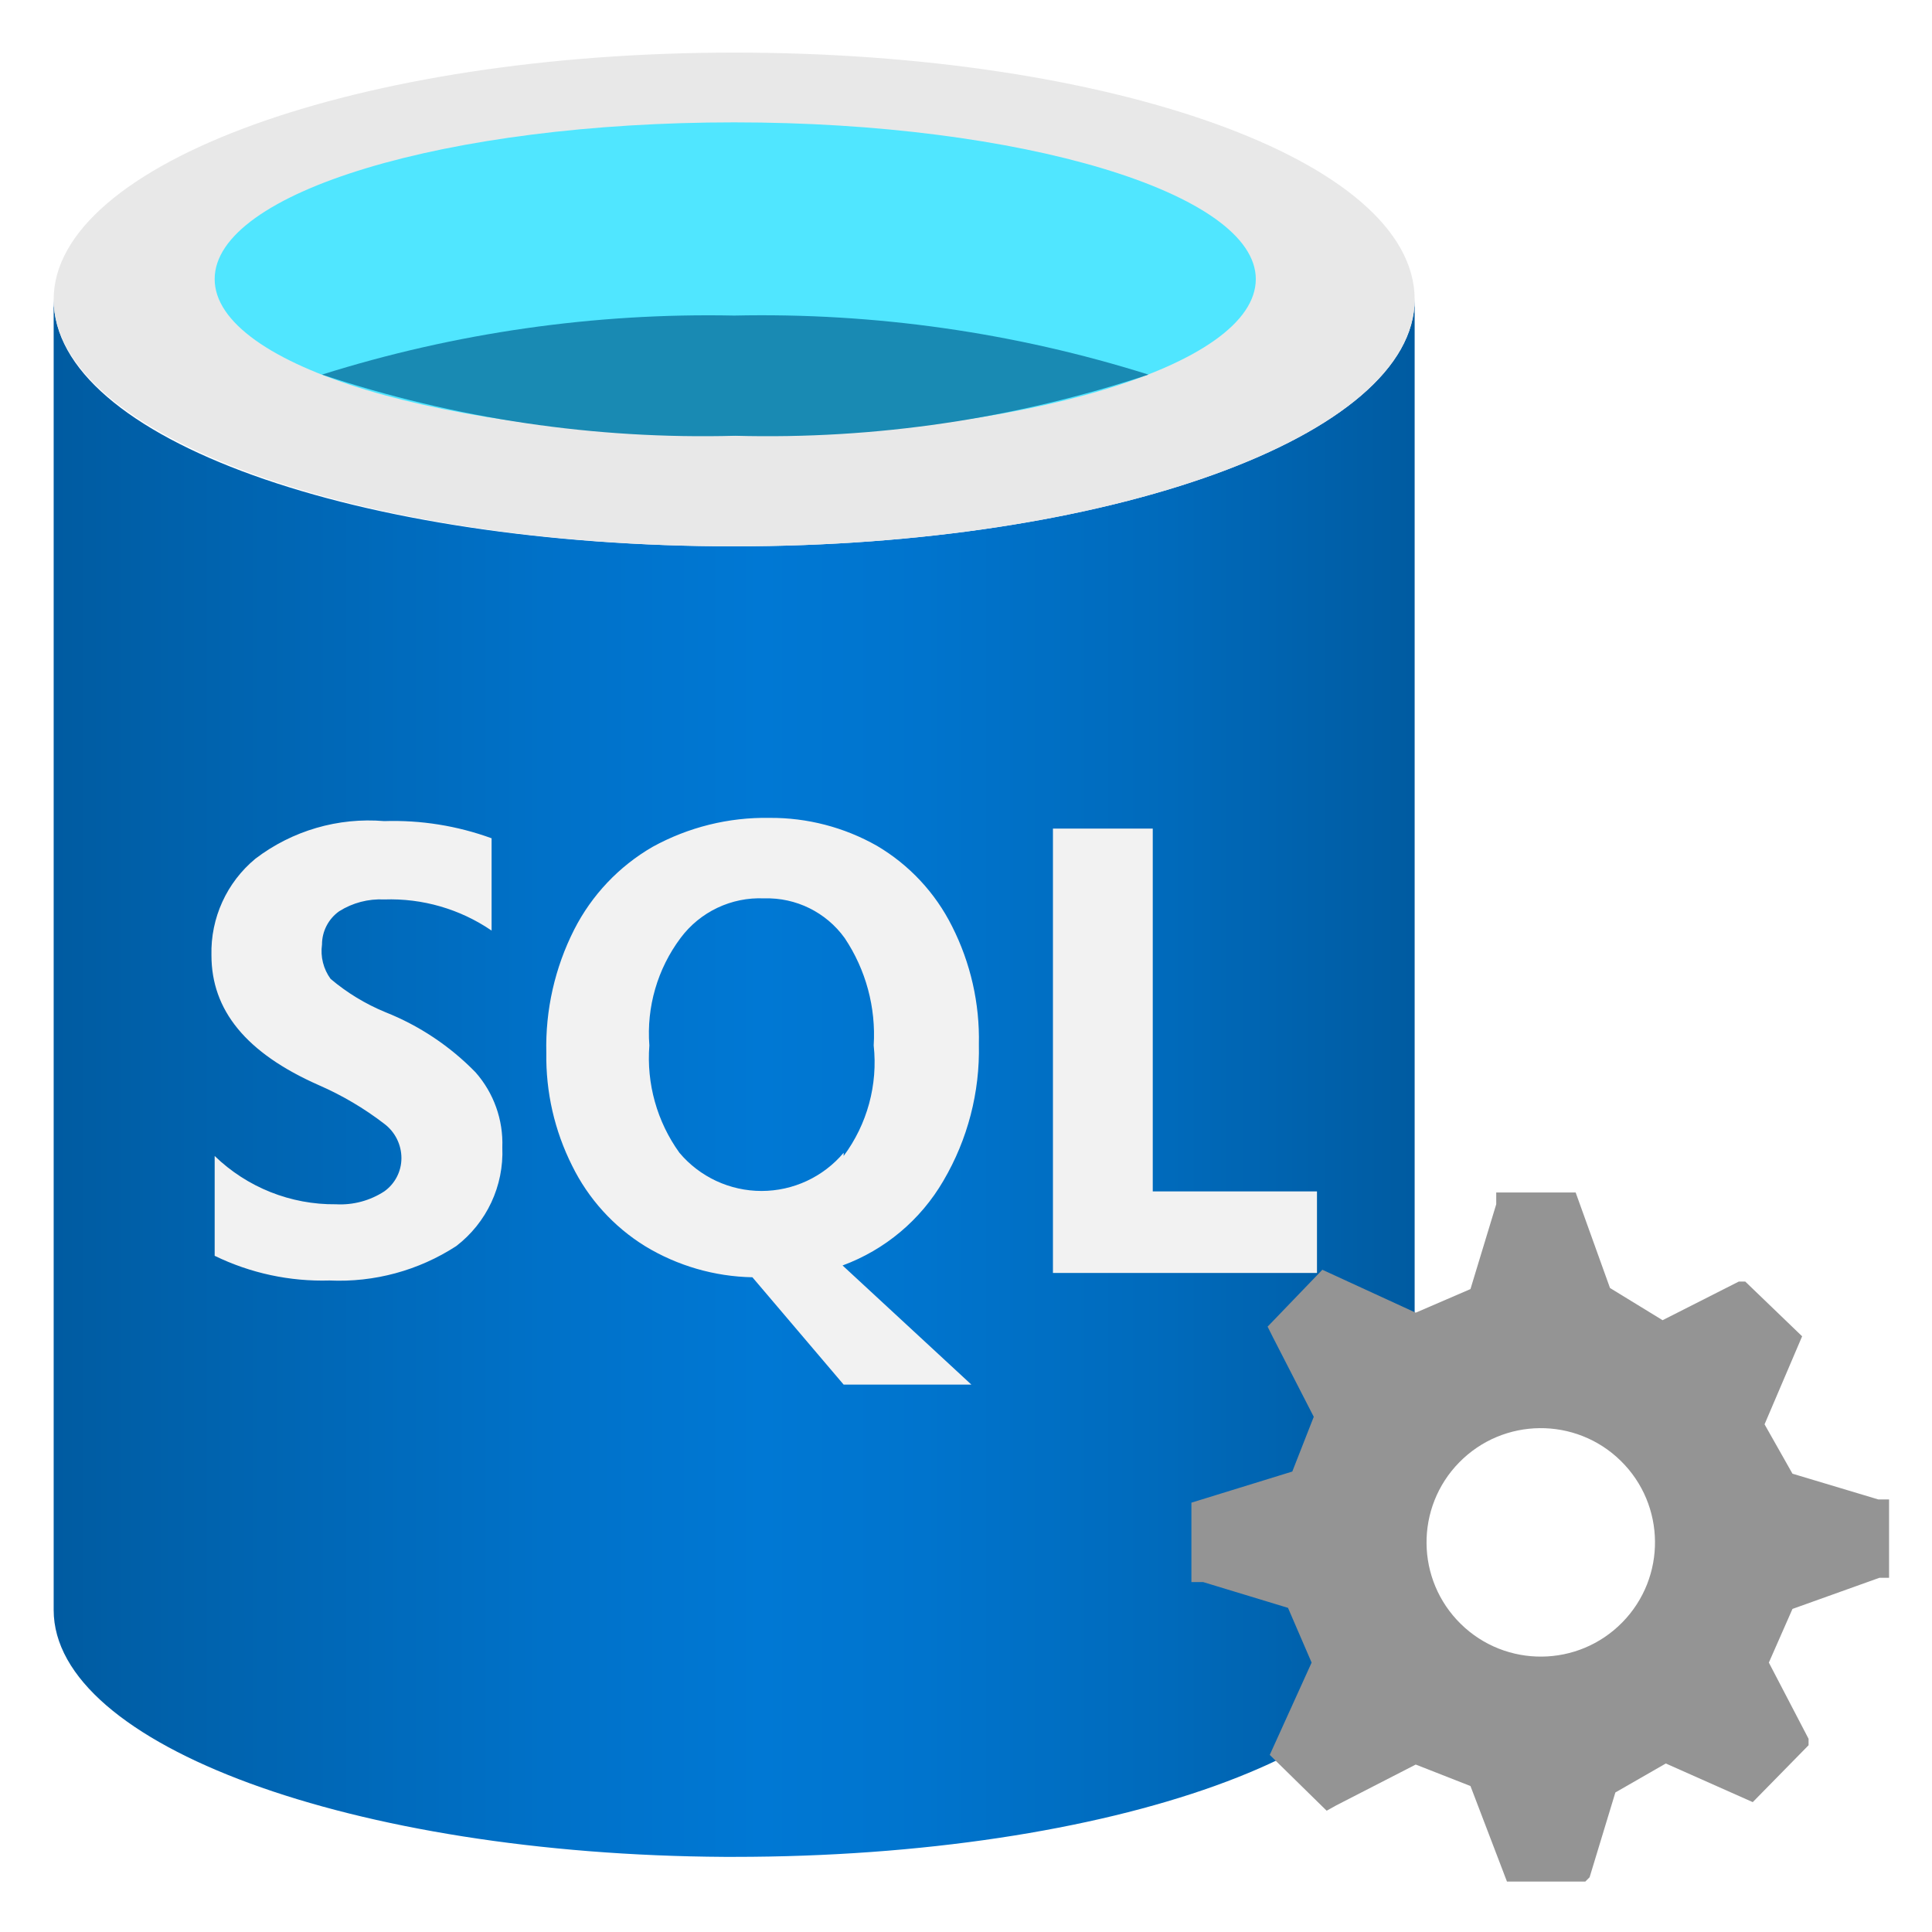
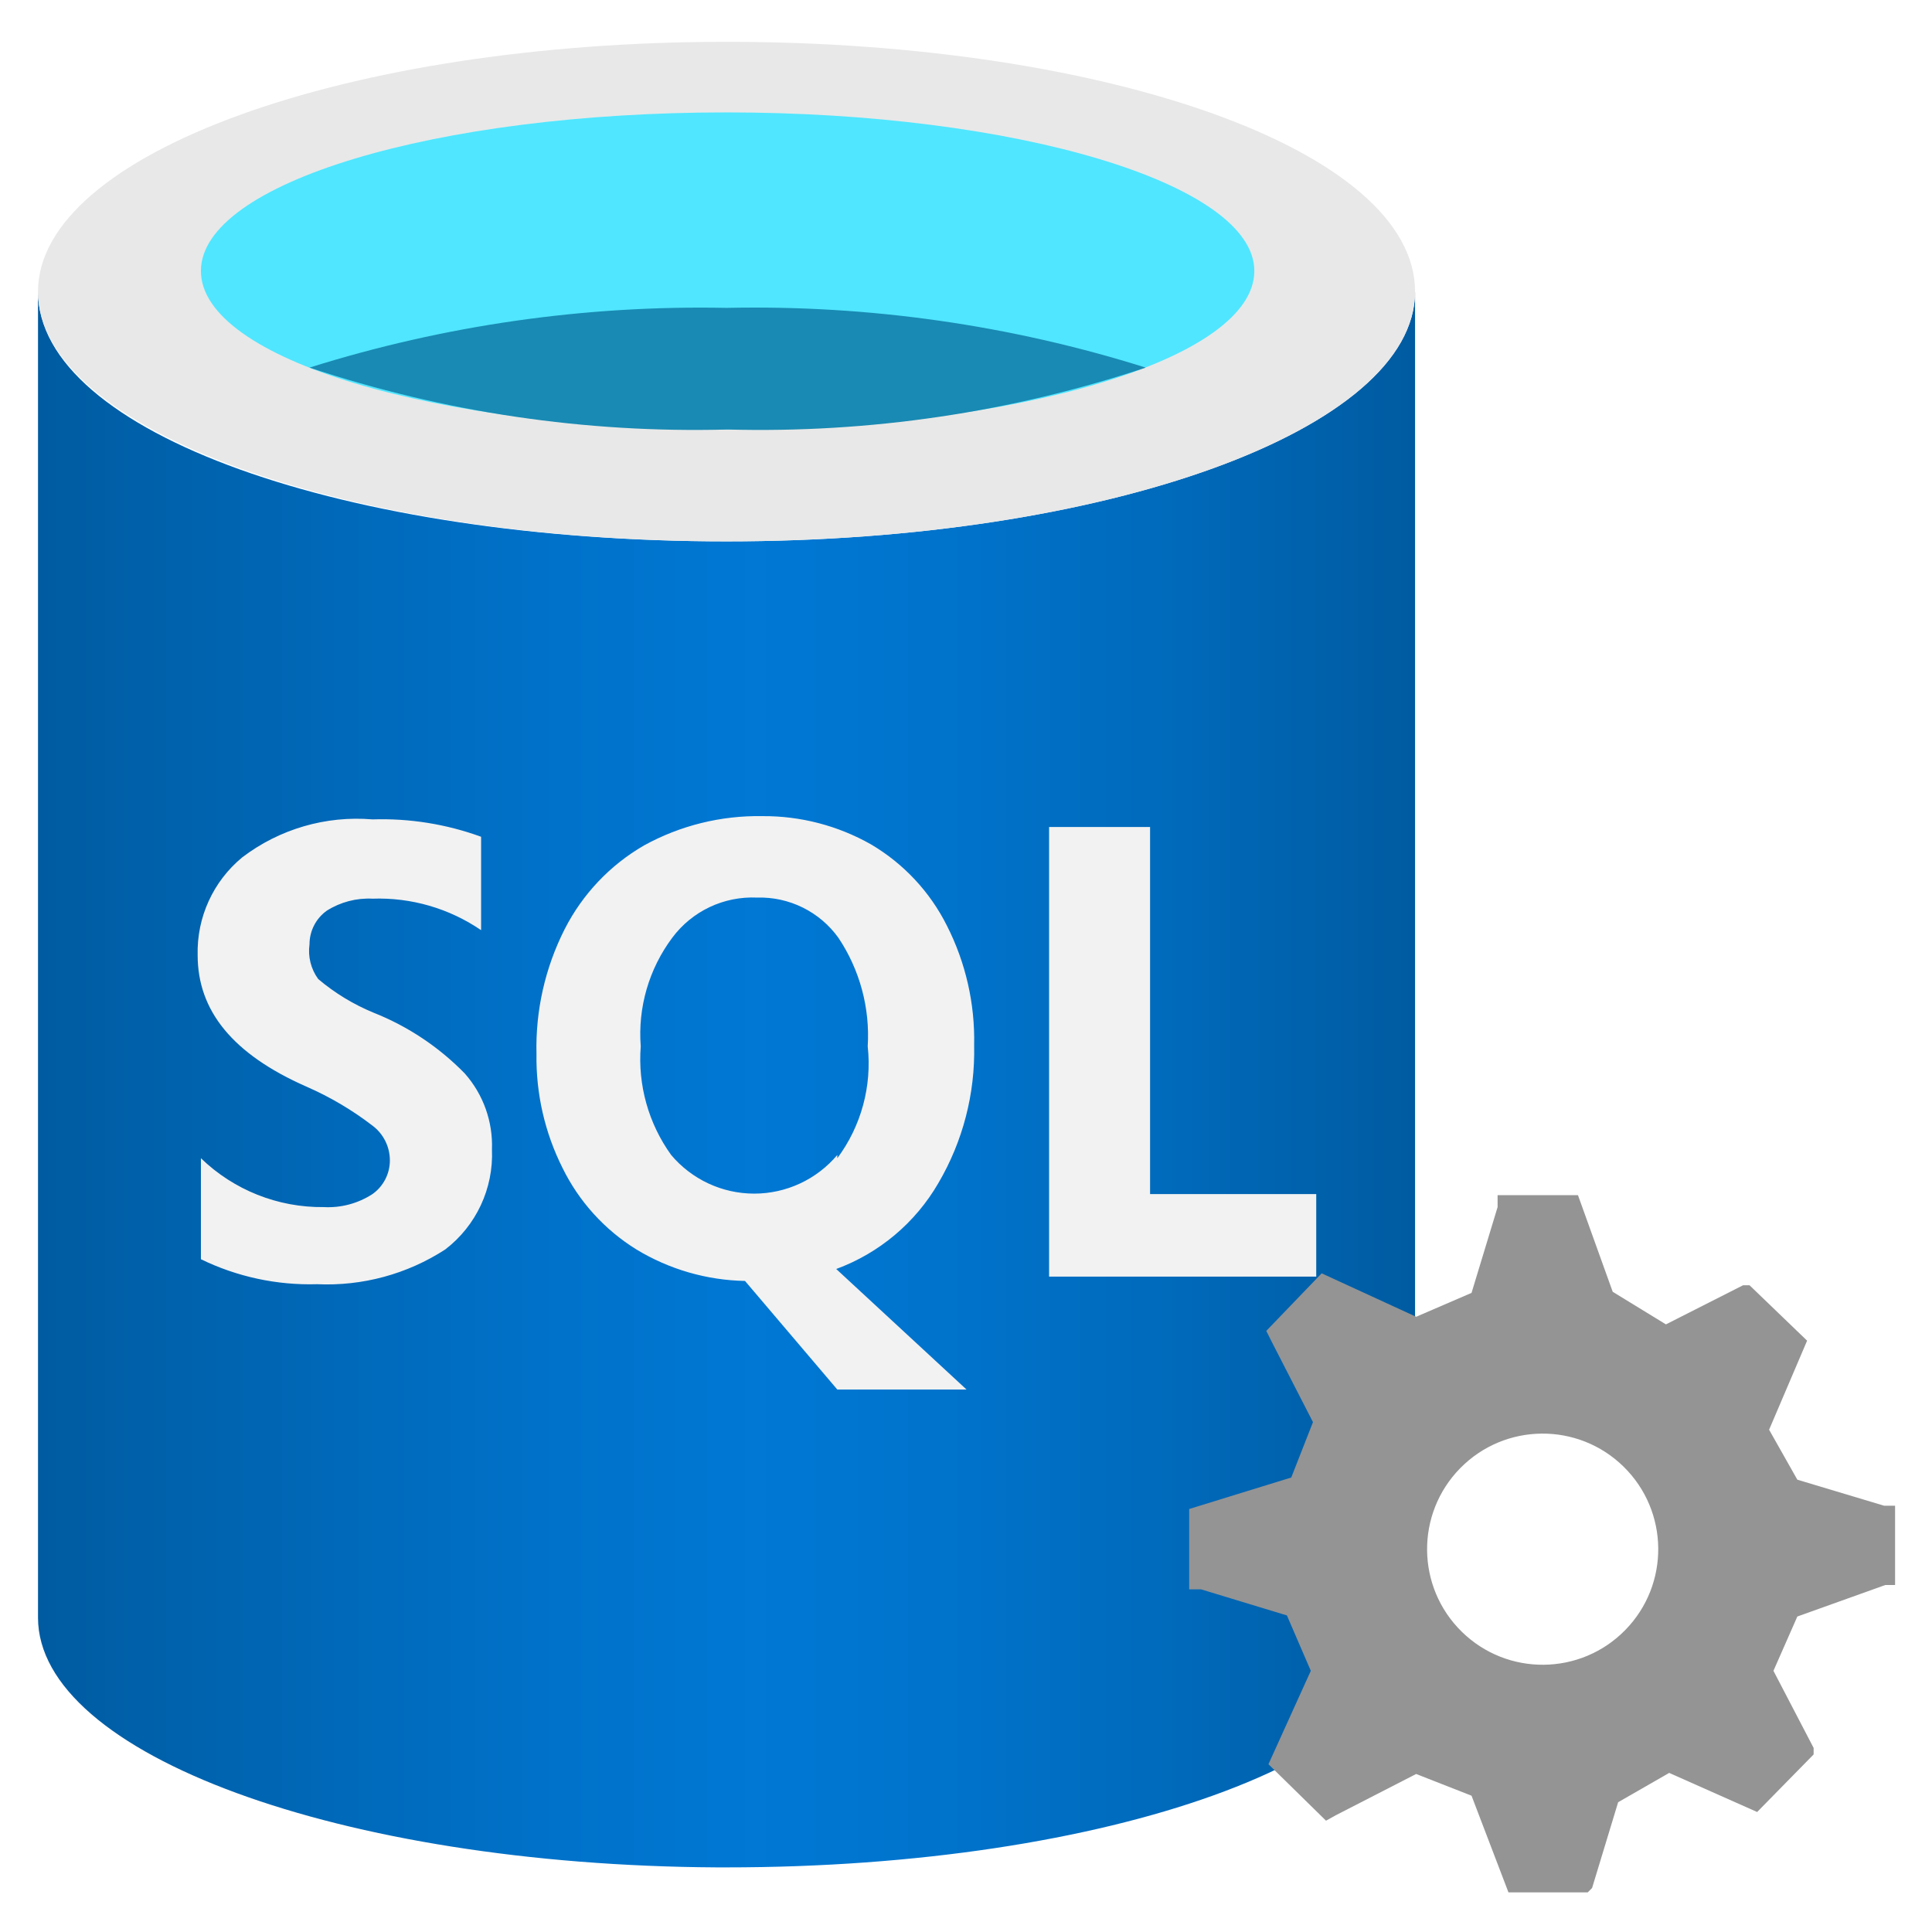
- <svg xmlns="http://www.w3.org/2000/svg" id="b1cfe86c-f00b-4507-bce2-50d07e45fe96" width="18" height="18" viewBox="0 0 18 18">
+ <svg xmlns="http://www.w3.org/2000/svg" id="b1cfe86c-f00b-4507-bce2-50d07e45fe96" width="18" height="18" viewBox="0.15 0.15 17.79 17.70">
  <defs>
    <linearGradient id="b39dcf83-187e-4c64-98df-431bb60809d2" x1="0.5" y1="10.04" x2="13.18" y2="10.04" gradientUnits="userSpaceOnUse">
      <stop offset="0" stop-color="#005ba1" />
      <stop offset="0.07" stop-color="#0060a9" />
      <stop offset="0.36" stop-color="#0071c8" />
      <stop offset="0.52" stop-color="#0078d4" />
      <stop offset="0.64" stop-color="#0074cd" />
      <stop offset="0.82" stop-color="#006abb" />
      <stop offset="1" stop-color="#005ba1" />
    </linearGradient>
  </defs>
  <path d="M6.84,5.09c-3.5,0-6.34-1-6.34-2.3V15c0,1.26,2.79,2.28,6.25,2.3h.09c3.5,0,6.34-1,6.34-2.3V2.79C13.18,4.06,10.34,5.09,6.84,5.09Z" fill="url(#b39dcf83-187e-4c64-98df-431bb60809d2)" />
  <path d="M13.18,2.79c0,1.27-2.84,2.3-6.34,2.3S.5,4.06.5,2.79,3.34.49,6.84.49s6.34,1,6.34,2.3" fill="#e8e8e8" />
  <path d="M11.7,2.6c0,.81-2.18,1.46-4.86,1.46S2,3.41,2,2.6,4.16,1.14,6.84,1.14,11.7,1.8,11.7,2.6" fill="#50e6ff" />
  <path d="M6.84,2.94A12,12,0,0,0,3,3.49a11.25,11.25,0,0,0,3.85.57,11.25,11.25,0,0,0,3.85-.57A12,12,0,0,0,6.84,2.94Z" fill="#198ab3" />
  <path d="M10.74,11.1V7.72H9.81v4.14h2.46V11.1ZM3.59,9.43a1.92,1.92,0,0,1-.51-.31A.44.44,0,0,1,3,8.8a.38.38,0,0,1,.16-.31.72.72,0,0,1,.42-.11,1.67,1.67,0,0,1,1,.29V7.81a2.67,2.67,0,0,0-1-.16A1.74,1.74,0,0,0,2.38,8a1.13,1.13,0,0,0-.41.9c0,.51.32.91,1,1.21a2.9,2.9,0,0,1,.61.36.4.4,0,0,1,.16.32.38.38,0,0,1-.16.31.75.75,0,0,1-.45.12A1.6,1.6,0,0,1,2,10.77v.93a2.29,2.29,0,0,0,1.07.23,2,2,0,0,0,1.18-.32,1.1,1.1,0,0,0,.43-.92,1,1,0,0,0-.25-.7A2.42,2.42,0,0,0,3.59,9.43ZM8.79,11a2.4,2.4,0,0,0,.33-1.27,2.32,2.32,0,0,0-.25-1.1,1.81,1.81,0,0,0-.7-.75,2,2,0,0,0-1-.26,2.18,2.18,0,0,0-1.09.27,1.87,1.87,0,0,0-.73.77,2.41,2.41,0,0,0-.26,1.15,2.26,2.26,0,0,0,.24,1.05,1.83,1.83,0,0,0,.68.75,2,2,0,0,0,1,.29l.85,1H9.05l-1.2-1.11A1.81,1.81,0,0,0,8.79,11Zm-.93-.26a1,1,0,0,1-1.53,0,1.51,1.51,0,0,1-.28-1,1.48,1.48,0,0,1,.29-1,.92.92,0,0,1,.78-.37.89.89,0,0,1,.75.37,1.62,1.62,0,0,1,.27,1A1.46,1.46,0,0,1,7.86,10.77Z" fill="#f2f2f2" />
  <path d="M14.81,17.49l.24-.79.47-.27.81.36.52-.53V16.2l-.37-.71.22-.5.81-.29.09,0v-.73l-.1,0-.8-.24-.26-.46.35-.82-.53-.51H16.2l-.71.36L15,12l-.32-.89h-.74l0,.11-.24.79-.51.22-.87-.4-.51.53.05.1.38.74-.2.51L11.1,14v.74l.11,0,.79.24.22.51-.39.86.53.52.09-.05.74-.38.51.2.34.89h.73Zm-1.2-2.36a1.06,1.06,0,1,1,1.49-1.52,1.06,1.06,0,0,1-1.49,1.52Z" fill="#949494" />
</svg>
